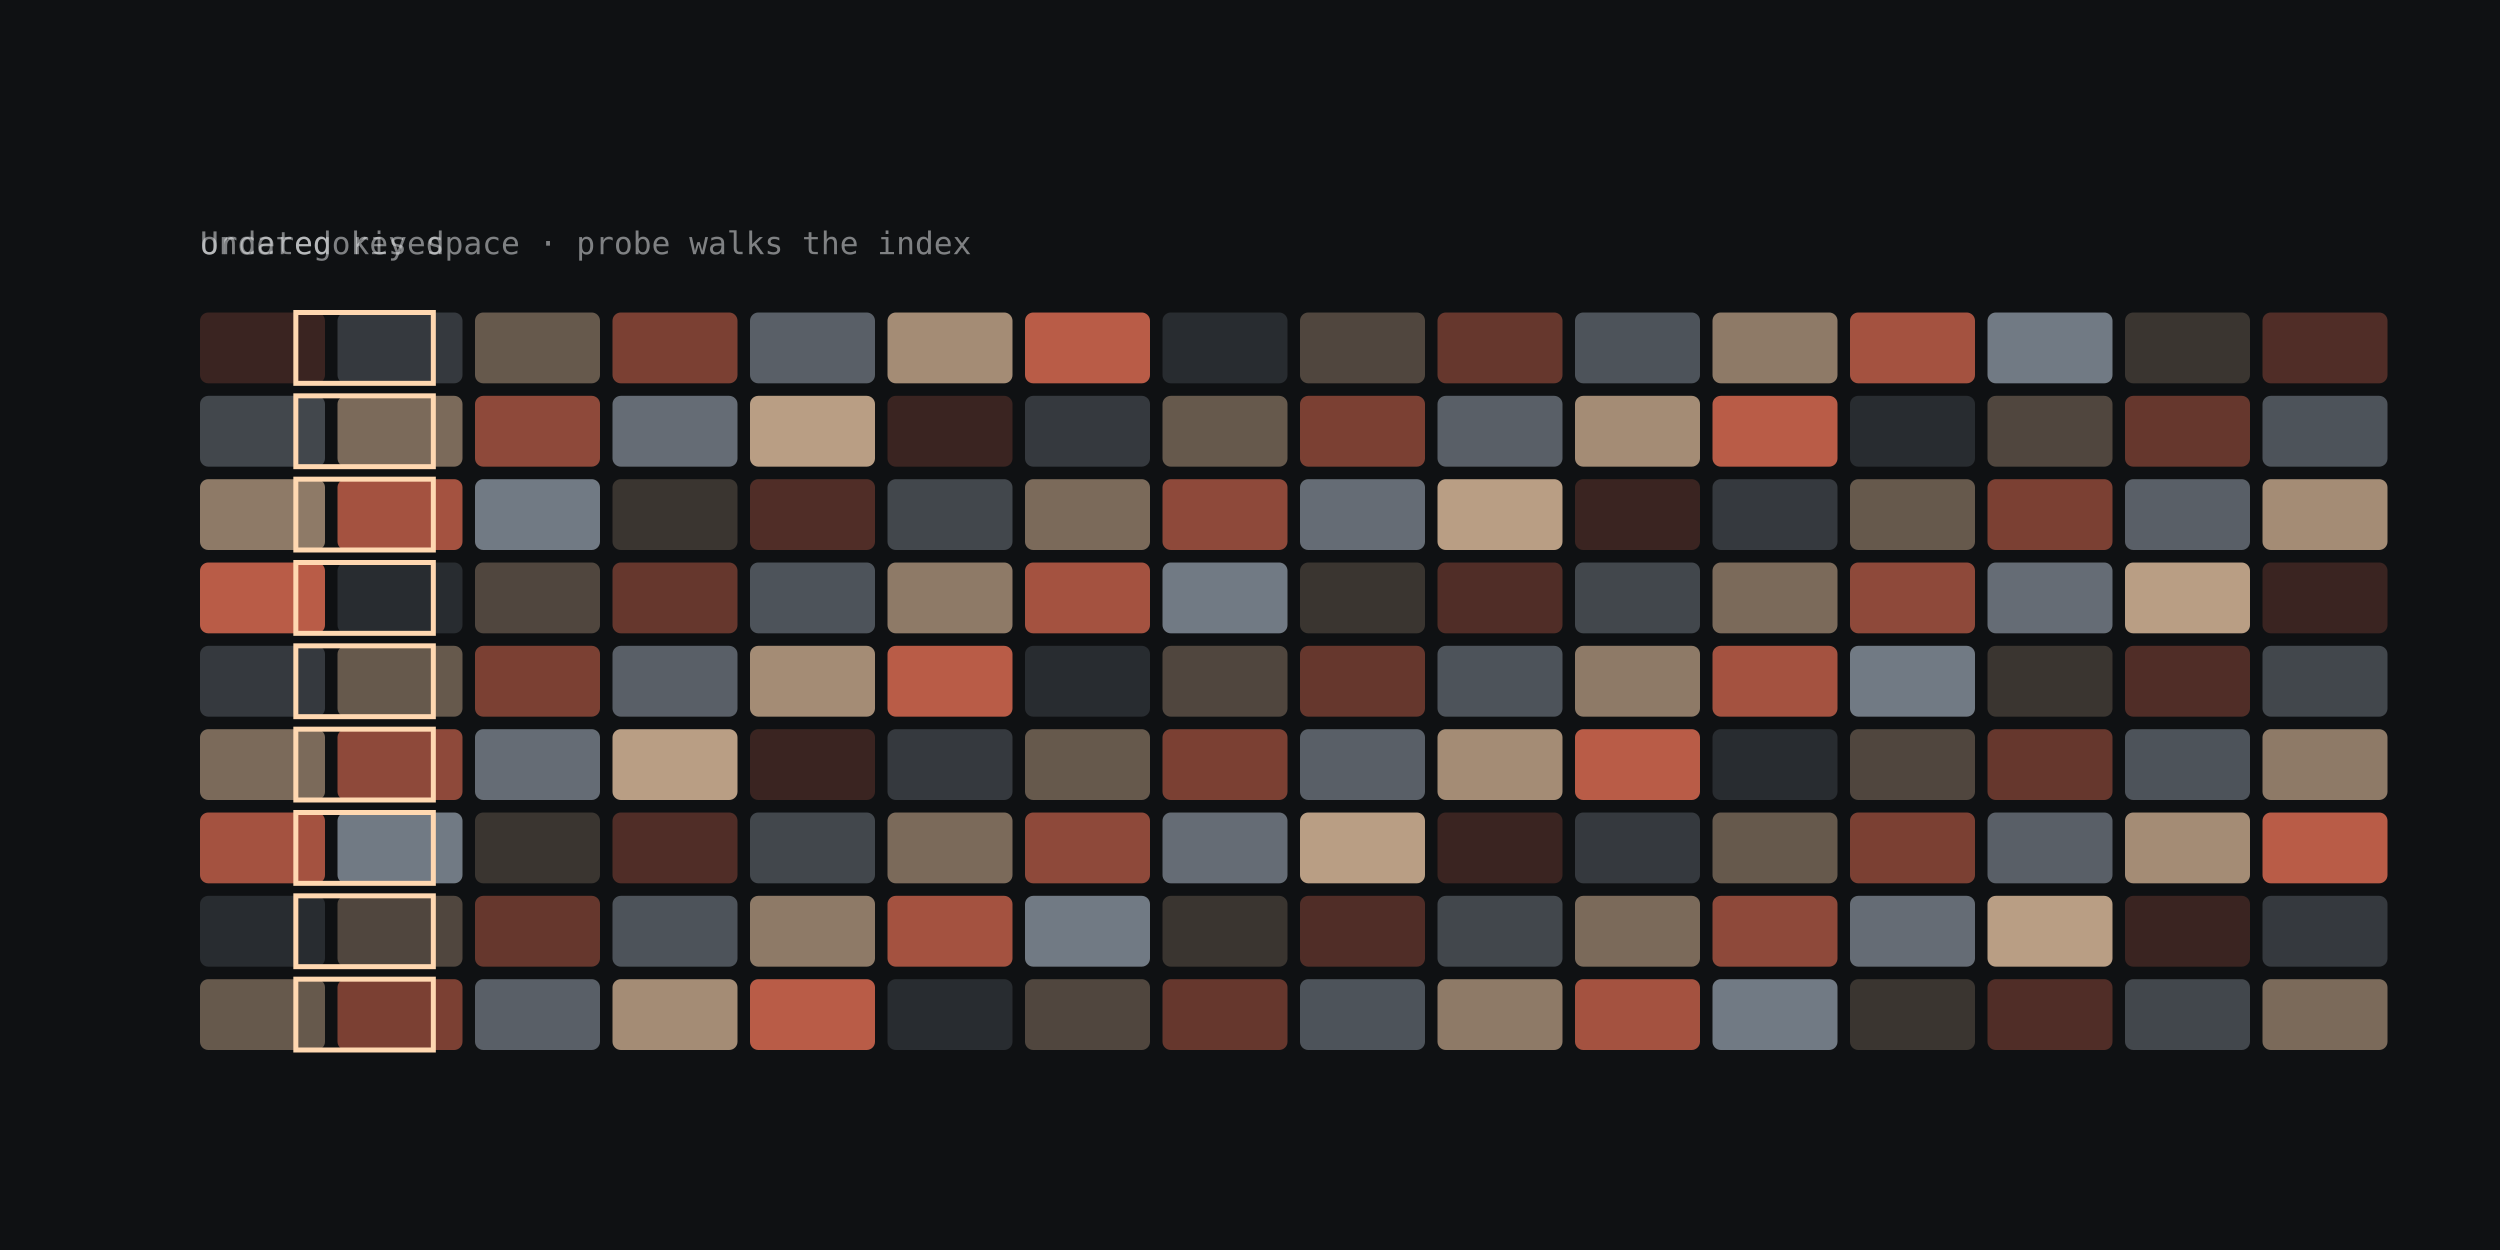
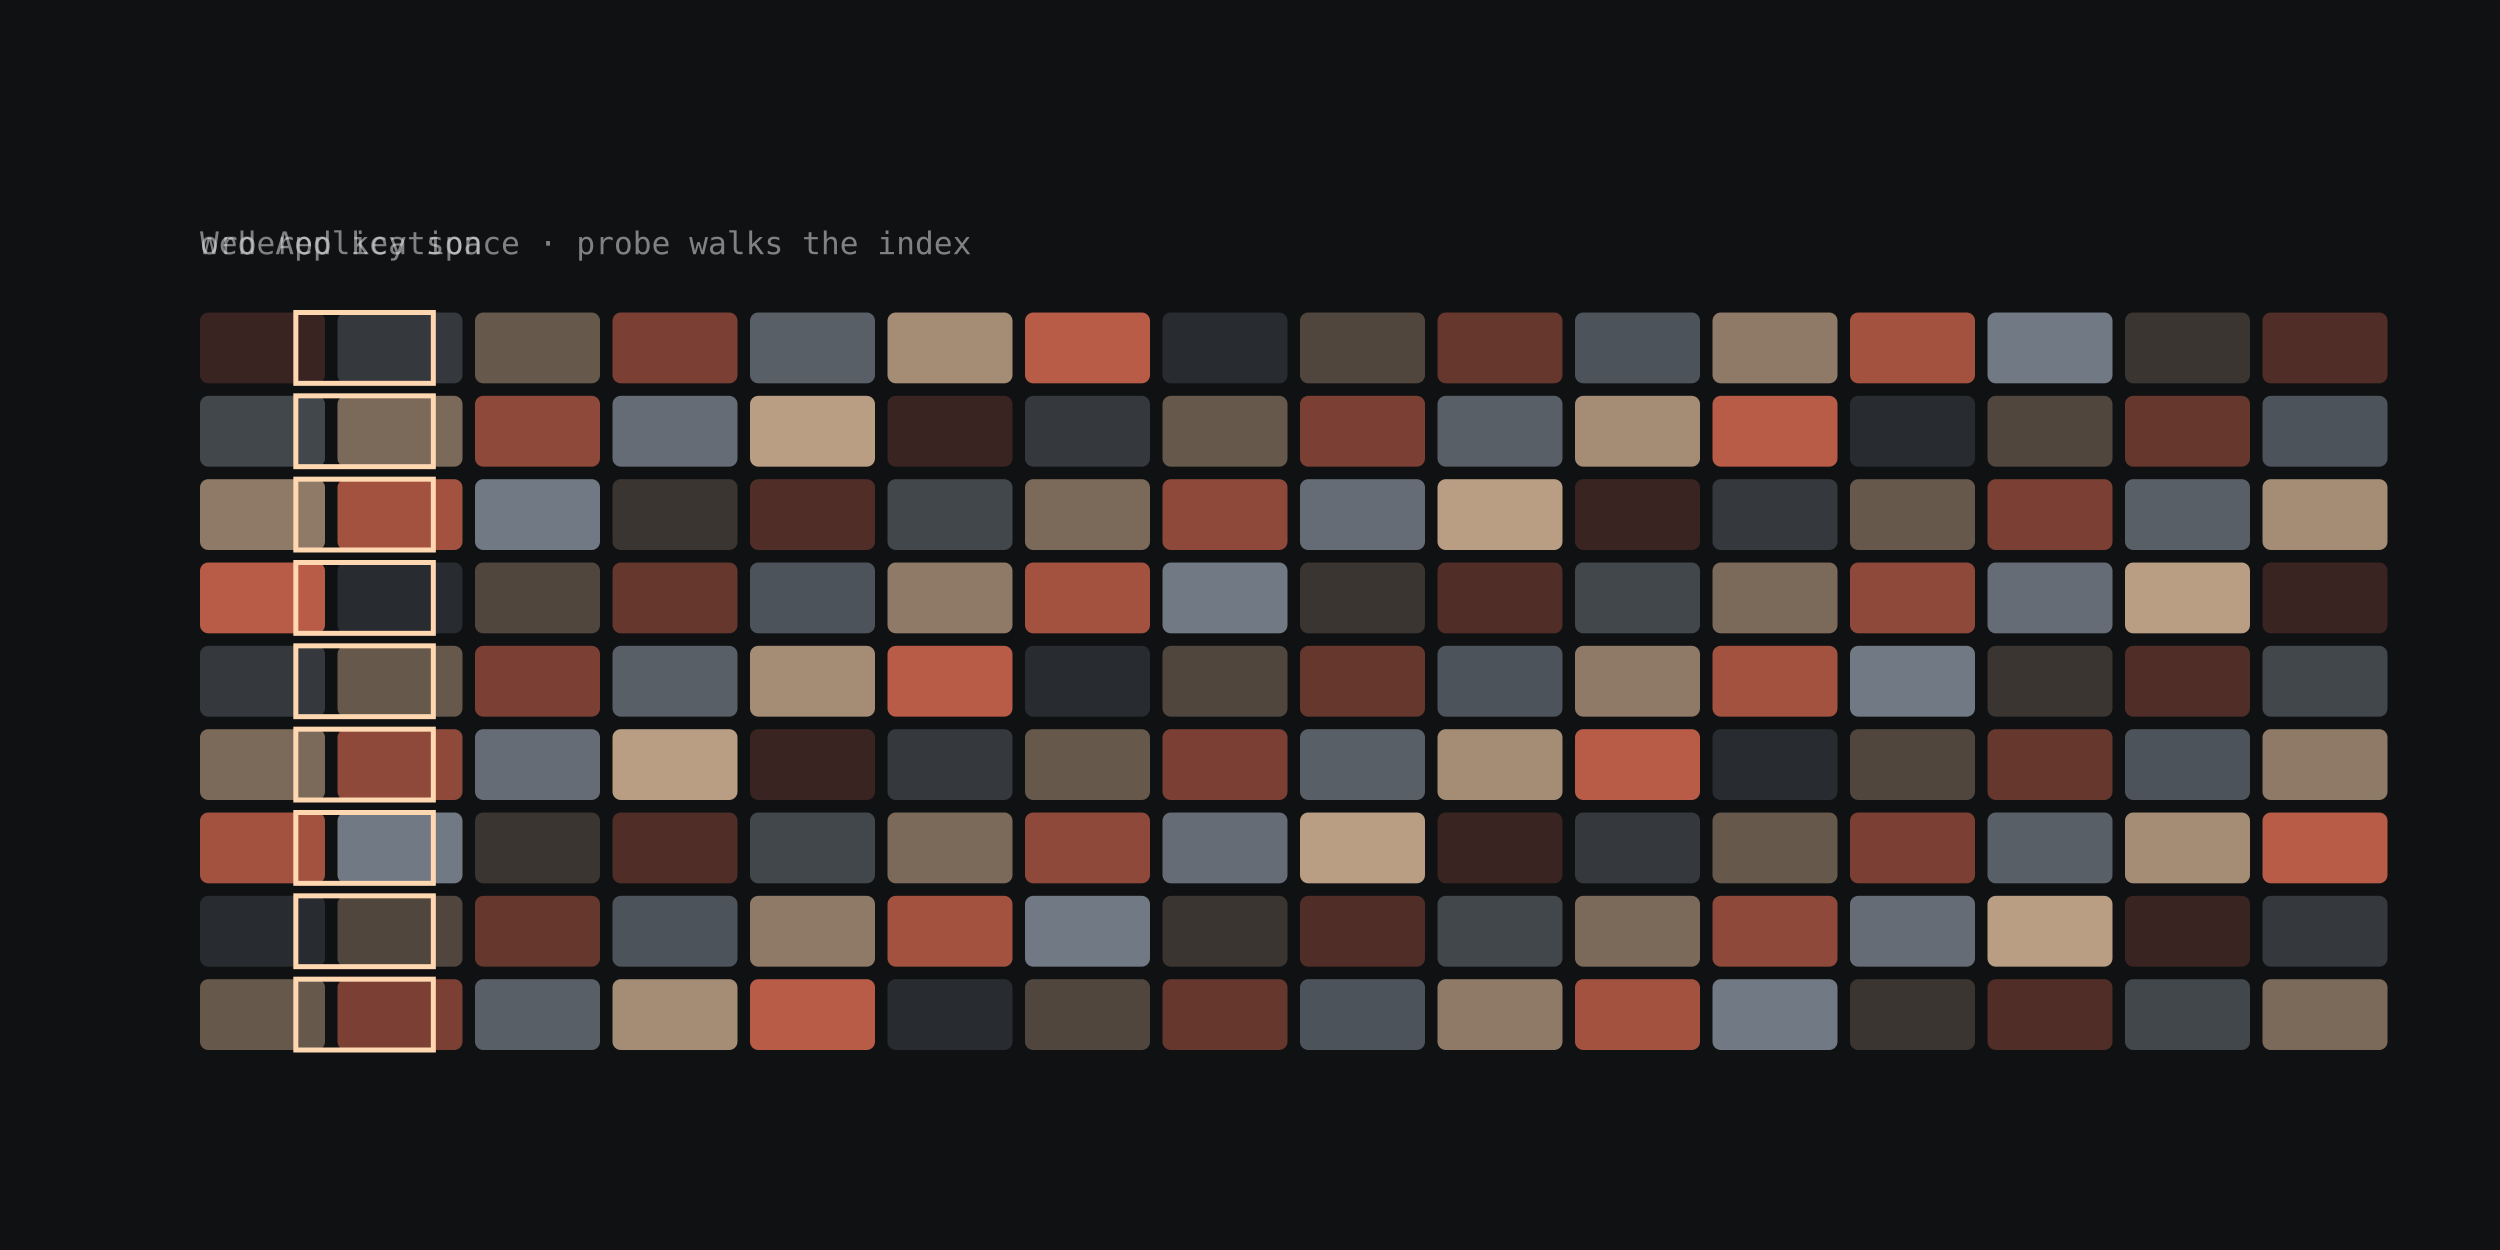
<svg xmlns="http://www.w3.org/2000/svg" viewBox="0 0 1200 600" width="1200" height="600" role="img" aria-label="node_modules domain model">
  <rect width="1200" height="600" fill="#0f1113" />
  <defs>
    <linearGradient id="gd" x1="0" y1="0" x2="1" y2="1">
      <stop offset="0%" stop-color="#ff7a5c" />
      <stop offset="100%" stop-color="#9aa5b1" />
    </linearGradient>
  </defs>
  <rect x="96.00" y="150.00" width="60.00" height="34.00" rx="4.00" fill="#ff7a5c" opacity="0.18" />
  <rect x="162.00" y="150.00" width="60.00" height="34.00" rx="4.00" fill="#9aa5b1" opacity="0.27" />
  <rect x="228.00" y="150.00" width="60.00" height="34.00" rx="4.00" fill="#ffd8b1" opacity="0.36" />
  <rect x="294.00" y="150.00" width="60.00" height="34.00" rx="4.00" fill="#ff7a5c" opacity="0.45" />
  <rect x="360.00" y="150.00" width="60.00" height="34.00" rx="4.00" fill="#9aa5b1" opacity="0.53" />
  <rect x="426.00" y="150.00" width="60.00" height="34.00" rx="4.00" fill="#ffd8b1" opacity="0.62" />
  <rect x="492.00" y="150.00" width="60.00" height="34.00" rx="4.00" fill="#ff7a5c" opacity="0.71" />
  <rect x="558.00" y="150.00" width="60.00" height="34.00" rx="4.00" fill="#9aa5b1" opacity="0.18" />
  <rect x="624.00" y="150.00" width="60.00" height="34.00" rx="4.00" fill="#ffd8b1" opacity="0.27" />
  <rect x="690.00" y="150.00" width="60.00" height="34.00" rx="4.00" fill="#ff7a5c" opacity="0.36" />
  <rect x="756.00" y="150.00" width="60.00" height="34.00" rx="4.00" fill="#9aa5b1" opacity="0.45" />
  <rect x="822.00" y="150.00" width="60.00" height="34.00" rx="4.00" fill="#ffd8b1" opacity="0.53" />
  <rect x="888.00" y="150.00" width="60.00" height="34.00" rx="4.00" fill="#ff7a5c" opacity="0.62" />
  <rect x="954.00" y="150.00" width="60.00" height="34.00" rx="4.00" fill="#9aa5b1" opacity="0.71" />
  <rect x="1020.00" y="150.00" width="60.00" height="34.00" rx="4.00" fill="#ffd8b1" opacity="0.18" />
  <rect x="1086.00" y="150.00" width="60.00" height="34.00" rx="4.00" fill="#ff7a5c" opacity="0.27" />
  <rect x="96.00" y="190.00" width="60.00" height="34.00" rx="4.00" fill="#9aa5b1" opacity="0.36" />
  <rect x="162.00" y="190.00" width="60.00" height="34.00" rx="4.00" fill="#ffd8b1" opacity="0.45" />
  <rect x="228.00" y="190.00" width="60.00" height="34.00" rx="4.00" fill="#ff7a5c" opacity="0.53" />
  <rect x="294.00" y="190.00" width="60.00" height="34.00" rx="4.00" fill="#9aa5b1" opacity="0.62" />
  <rect x="360.00" y="190.00" width="60.00" height="34.00" rx="4.00" fill="#ffd8b1" opacity="0.71" />
  <rect x="426.00" y="190.00" width="60.00" height="34.00" rx="4.00" fill="#ff7a5c" opacity="0.18" />
  <rect x="492.00" y="190.00" width="60.00" height="34.00" rx="4.00" fill="#9aa5b1" opacity="0.27" />
  <rect x="558.00" y="190.00" width="60.00" height="34.00" rx="4.00" fill="#ffd8b1" opacity="0.36" />
  <rect x="624.00" y="190.00" width="60.00" height="34.00" rx="4.00" fill="#ff7a5c" opacity="0.45" />
  <rect x="690.00" y="190.00" width="60.00" height="34.00" rx="4.00" fill="#9aa5b1" opacity="0.53" />
  <rect x="756.00" y="190.00" width="60.00" height="34.00" rx="4.00" fill="#ffd8b1" opacity="0.62" />
  <rect x="822.00" y="190.00" width="60.00" height="34.00" rx="4.00" fill="#ff7a5c" opacity="0.71" />
  <rect x="888.00" y="190.00" width="60.00" height="34.00" rx="4.00" fill="#9aa5b1" opacity="0.18" />
  <rect x="954.00" y="190.00" width="60.00" height="34.00" rx="4.00" fill="#ffd8b1" opacity="0.27" />
  <rect x="1020.00" y="190.00" width="60.00" height="34.00" rx="4.00" fill="#ff7a5c" opacity="0.36" />
  <rect x="1086.00" y="190.00" width="60.00" height="34.00" rx="4.00" fill="#9aa5b1" opacity="0.45" />
  <rect x="96.00" y="230.00" width="60.00" height="34.00" rx="4.00" fill="#ffd8b1" opacity="0.53" />
  <rect x="162.00" y="230.00" width="60.00" height="34.00" rx="4.00" fill="#ff7a5c" opacity="0.62" />
  <rect x="228.00" y="230.00" width="60.00" height="34.00" rx="4.00" fill="#9aa5b1" opacity="0.71" />
  <rect x="294.00" y="230.00" width="60.00" height="34.00" rx="4.00" fill="#ffd8b1" opacity="0.18" />
  <rect x="360.00" y="230.00" width="60.00" height="34.00" rx="4.00" fill="#ff7a5c" opacity="0.27" />
  <rect x="426.00" y="230.00" width="60.00" height="34.00" rx="4.00" fill="#9aa5b1" opacity="0.36" />
  <rect x="492.00" y="230.00" width="60.00" height="34.00" rx="4.00" fill="#ffd8b1" opacity="0.45" />
  <rect x="558.00" y="230.00" width="60.00" height="34.00" rx="4.00" fill="#ff7a5c" opacity="0.53" />
  <rect x="624.00" y="230.00" width="60.00" height="34.00" rx="4.00" fill="#9aa5b1" opacity="0.62" />
  <rect x="690.00" y="230.00" width="60.00" height="34.00" rx="4.00" fill="#ffd8b1" opacity="0.71" />
  <rect x="756.00" y="230.00" width="60.00" height="34.00" rx="4.00" fill="#ff7a5c" opacity="0.18" />
  <rect x="822.00" y="230.00" width="60.00" height="34.00" rx="4.00" fill="#9aa5b1" opacity="0.27" />
  <rect x="888.00" y="230.00" width="60.00" height="34.00" rx="4.00" fill="#ffd8b1" opacity="0.36" />
  <rect x="954.00" y="230.00" width="60.00" height="34.00" rx="4.00" fill="#ff7a5c" opacity="0.45" />
  <rect x="1020.00" y="230.00" width="60.00" height="34.00" rx="4.00" fill="#9aa5b1" opacity="0.53" />
  <rect x="1086.00" y="230.00" width="60.00" height="34.00" rx="4.00" fill="#ffd8b1" opacity="0.62" />
  <rect x="96.00" y="270.00" width="60.00" height="34.00" rx="4.00" fill="#ff7a5c" opacity="0.71" />
  <rect x="162.00" y="270.00" width="60.00" height="34.00" rx="4.00" fill="#9aa5b1" opacity="0.18" />
  <rect x="228.00" y="270.00" width="60.00" height="34.00" rx="4.00" fill="#ffd8b1" opacity="0.27" />
  <rect x="294.00" y="270.00" width="60.00" height="34.00" rx="4.00" fill="#ff7a5c" opacity="0.36" />
  <rect x="360.00" y="270.00" width="60.00" height="34.00" rx="4.00" fill="#9aa5b1" opacity="0.45" />
  <rect x="426.00" y="270.00" width="60.00" height="34.00" rx="4.00" fill="#ffd8b1" opacity="0.53" />
  <rect x="492.00" y="270.00" width="60.00" height="34.00" rx="4.00" fill="#ff7a5c" opacity="0.62" />
  <rect x="558.00" y="270.00" width="60.00" height="34.00" rx="4.00" fill="#9aa5b1" opacity="0.71" />
  <rect x="624.00" y="270.00" width="60.00" height="34.00" rx="4.00" fill="#ffd8b1" opacity="0.18" />
  <rect x="690.00" y="270.00" width="60.00" height="34.00" rx="4.00" fill="#ff7a5c" opacity="0.27" />
  <rect x="756.00" y="270.00" width="60.00" height="34.00" rx="4.00" fill="#9aa5b1" opacity="0.36" />
  <rect x="822.00" y="270.00" width="60.00" height="34.00" rx="4.00" fill="#ffd8b1" opacity="0.45" />
  <rect x="888.00" y="270.00" width="60.00" height="34.00" rx="4.00" fill="#ff7a5c" opacity="0.53" />
  <rect x="954.00" y="270.00" width="60.00" height="34.00" rx="4.00" fill="#9aa5b1" opacity="0.62" />
  <rect x="1020.00" y="270.00" width="60.00" height="34.00" rx="4.00" fill="#ffd8b1" opacity="0.71" />
  <rect x="1086.00" y="270.00" width="60.00" height="34.00" rx="4.00" fill="#ff7a5c" opacity="0.18" />
  <rect x="96.00" y="310.00" width="60.00" height="34.00" rx="4.00" fill="#9aa5b1" opacity="0.27" />
  <rect x="162.00" y="310.00" width="60.00" height="34.00" rx="4.00" fill="#ffd8b1" opacity="0.36" />
  <rect x="228.00" y="310.00" width="60.00" height="34.00" rx="4.00" fill="#ff7a5c" opacity="0.45" />
  <rect x="294.00" y="310.00" width="60.00" height="34.00" rx="4.00" fill="#9aa5b1" opacity="0.53" />
  <rect x="360.00" y="310.00" width="60.00" height="34.00" rx="4.00" fill="#ffd8b1" opacity="0.62" />
  <rect x="426.00" y="310.00" width="60.00" height="34.00" rx="4.00" fill="#ff7a5c" opacity="0.71" />
  <rect x="492.00" y="310.00" width="60.00" height="34.00" rx="4.00" fill="#9aa5b1" opacity="0.18" />
  <rect x="558.00" y="310.00" width="60.00" height="34.00" rx="4.00" fill="#ffd8b1" opacity="0.27" />
  <rect x="624.00" y="310.00" width="60.00" height="34.00" rx="4.00" fill="#ff7a5c" opacity="0.36" />
  <rect x="690.00" y="310.00" width="60.00" height="34.00" rx="4.00" fill="#9aa5b1" opacity="0.45" />
  <rect x="756.00" y="310.00" width="60.00" height="34.00" rx="4.00" fill="#ffd8b1" opacity="0.53" />
  <rect x="822.00" y="310.00" width="60.00" height="34.00" rx="4.00" fill="#ff7a5c" opacity="0.62" />
  <rect x="888.00" y="310.00" width="60.00" height="34.00" rx="4.00" fill="#9aa5b1" opacity="0.71" />
  <rect x="954.00" y="310.00" width="60.00" height="34.00" rx="4.00" fill="#ffd8b1" opacity="0.18" />
  <rect x="1020.00" y="310.00" width="60.00" height="34.00" rx="4.00" fill="#ff7a5c" opacity="0.27" />
  <rect x="1086.00" y="310.00" width="60.00" height="34.00" rx="4.00" fill="#9aa5b1" opacity="0.36" />
  <rect x="96.00" y="350.00" width="60.00" height="34.00" rx="4.00" fill="#ffd8b1" opacity="0.45" />
  <rect x="162.00" y="350.00" width="60.00" height="34.00" rx="4.00" fill="#ff7a5c" opacity="0.53" />
  <rect x="228.00" y="350.00" width="60.00" height="34.00" rx="4.00" fill="#9aa5b1" opacity="0.62" />
  <rect x="294.00" y="350.00" width="60.00" height="34.00" rx="4.00" fill="#ffd8b1" opacity="0.71" />
  <rect x="360.00" y="350.00" width="60.00" height="34.00" rx="4.00" fill="#ff7a5c" opacity="0.18" />
  <rect x="426.00" y="350.00" width="60.00" height="34.00" rx="4.00" fill="#9aa5b1" opacity="0.27" />
  <rect x="492.00" y="350.00" width="60.00" height="34.00" rx="4.00" fill="#ffd8b1" opacity="0.36" />
  <rect x="558.00" y="350.00" width="60.00" height="34.00" rx="4.00" fill="#ff7a5c" opacity="0.45" />
  <rect x="624.00" y="350.00" width="60.00" height="34.00" rx="4.00" fill="#9aa5b1" opacity="0.53" />
  <rect x="690.00" y="350.00" width="60.00" height="34.00" rx="4.00" fill="#ffd8b1" opacity="0.62" />
  <rect x="756.00" y="350.00" width="60.00" height="34.00" rx="4.00" fill="#ff7a5c" opacity="0.71" />
  <rect x="822.00" y="350.00" width="60.00" height="34.00" rx="4.00" fill="#9aa5b1" opacity="0.18" />
  <rect x="888.00" y="350.00" width="60.00" height="34.00" rx="4.00" fill="#ffd8b1" opacity="0.27" />
  <rect x="954.00" y="350.00" width="60.00" height="34.00" rx="4.00" fill="#ff7a5c" opacity="0.36" />
  <rect x="1020.00" y="350.00" width="60.00" height="34.00" rx="4.00" fill="#9aa5b1" opacity="0.45" />
  <rect x="1086.00" y="350.00" width="60.00" height="34.00" rx="4.00" fill="#ffd8b1" opacity="0.53" />
  <rect x="96.00" y="390.00" width="60.00" height="34.00" rx="4.00" fill="#ff7a5c" opacity="0.62" />
  <rect x="162.00" y="390.00" width="60.00" height="34.00" rx="4.00" fill="#9aa5b1" opacity="0.71" />
  <rect x="228.00" y="390.00" width="60.00" height="34.00" rx="4.00" fill="#ffd8b1" opacity="0.18" />
  <rect x="294.00" y="390.00" width="60.00" height="34.00" rx="4.00" fill="#ff7a5c" opacity="0.27" />
  <rect x="360.00" y="390.00" width="60.00" height="34.00" rx="4.00" fill="#9aa5b1" opacity="0.36" />
  <rect x="426.00" y="390.00" width="60.00" height="34.00" rx="4.00" fill="#ffd8b1" opacity="0.45" />
  <rect x="492.00" y="390.00" width="60.00" height="34.00" rx="4.00" fill="#ff7a5c" opacity="0.53" />
  <rect x="558.00" y="390.00" width="60.00" height="34.00" rx="4.00" fill="#9aa5b1" opacity="0.62" />
  <rect x="624.00" y="390.00" width="60.00" height="34.00" rx="4.00" fill="#ffd8b1" opacity="0.71" />
  <rect x="690.00" y="390.00" width="60.00" height="34.00" rx="4.00" fill="#ff7a5c" opacity="0.18" />
  <rect x="756.00" y="390.00" width="60.00" height="34.00" rx="4.00" fill="#9aa5b1" opacity="0.27" />
  <rect x="822.00" y="390.00" width="60.00" height="34.00" rx="4.00" fill="#ffd8b1" opacity="0.36" />
  <rect x="888.00" y="390.00" width="60.00" height="34.00" rx="4.00" fill="#ff7a5c" opacity="0.45" />
  <rect x="954.00" y="390.00" width="60.00" height="34.00" rx="4.00" fill="#9aa5b1" opacity="0.53" />
  <rect x="1020.00" y="390.00" width="60.00" height="34.00" rx="4.00" fill="#ffd8b1" opacity="0.62" />
  <rect x="1086.00" y="390.00" width="60.00" height="34.00" rx="4.00" fill="#ff7a5c" opacity="0.71" />
  <rect x="96.00" y="430.00" width="60.00" height="34.00" rx="4.00" fill="#9aa5b1" opacity="0.18" />
  <rect x="162.00" y="430.00" width="60.00" height="34.00" rx="4.00" fill="#ffd8b1" opacity="0.27" />
  <rect x="228.00" y="430.00" width="60.00" height="34.00" rx="4.00" fill="#ff7a5c" opacity="0.36" />
  <rect x="294.00" y="430.00" width="60.00" height="34.00" rx="4.00" fill="#9aa5b1" opacity="0.45" />
  <rect x="360.00" y="430.00" width="60.00" height="34.00" rx="4.00" fill="#ffd8b1" opacity="0.53" />
  <rect x="426.00" y="430.00" width="60.00" height="34.00" rx="4.00" fill="#ff7a5c" opacity="0.62" />
  <rect x="492.00" y="430.00" width="60.00" height="34.00" rx="4.00" fill="#9aa5b1" opacity="0.71" />
  <rect x="558.00" y="430.00" width="60.00" height="34.00" rx="4.00" fill="#ffd8b1" opacity="0.18" />
  <rect x="624.00" y="430.00" width="60.00" height="34.00" rx="4.00" fill="#ff7a5c" opacity="0.27" />
  <rect x="690.00" y="430.00" width="60.00" height="34.00" rx="4.00" fill="#9aa5b1" opacity="0.36" />
  <rect x="756.00" y="430.00" width="60.00" height="34.00" rx="4.00" fill="#ffd8b1" opacity="0.45" />
  <rect x="822.00" y="430.00" width="60.00" height="34.00" rx="4.00" fill="#ff7a5c" opacity="0.53" />
  <rect x="888.00" y="430.00" width="60.00" height="34.00" rx="4.00" fill="#9aa5b1" opacity="0.62" />
  <rect x="954.00" y="430.00" width="60.00" height="34.00" rx="4.00" fill="#ffd8b1" opacity="0.71" />
  <rect x="1020.00" y="430.00" width="60.00" height="34.00" rx="4.00" fill="#ff7a5c" opacity="0.18" />
  <rect x="1086.00" y="430.00" width="60.00" height="34.00" rx="4.00" fill="#9aa5b1" opacity="0.27" />
  <rect x="96.00" y="470.00" width="60.00" height="34.00" rx="4.00" fill="#ffd8b1" opacity="0.36" />
  <rect x="162.00" y="470.00" width="60.00" height="34.00" rx="4.00" fill="#ff7a5c" opacity="0.45" />
  <rect x="228.00" y="470.00" width="60.00" height="34.00" rx="4.00" fill="#9aa5b1" opacity="0.53" />
  <rect x="294.00" y="470.00" width="60.00" height="34.00" rx="4.00" fill="#ffd8b1" opacity="0.62" />
  <rect x="360.00" y="470.00" width="60.00" height="34.00" rx="4.00" fill="#ff7a5c" opacity="0.71" />
  <rect x="426.00" y="470.00" width="60.00" height="34.00" rx="4.00" fill="#9aa5b1" opacity="0.18" />
  <rect x="492.00" y="470.00" width="60.00" height="34.00" rx="4.00" fill="#ffd8b1" opacity="0.27" />
  <rect x="558.00" y="470.00" width="60.00" height="34.00" rx="4.00" fill="#ff7a5c" opacity="0.36" />
  <rect x="624.00" y="470.00" width="60.00" height="34.00" rx="4.00" fill="#9aa5b1" opacity="0.45" />
  <rect x="690.00" y="470.00" width="60.00" height="34.00" rx="4.00" fill="#ffd8b1" opacity="0.53" />
  <rect x="756.00" y="470.00" width="60.00" height="34.00" rx="4.00" fill="#ff7a5c" opacity="0.62" />
  <rect x="822.00" y="470.00" width="60.00" height="34.00" rx="4.00" fill="#9aa5b1" opacity="0.71" />
  <rect x="888.00" y="470.00" width="60.00" height="34.00" rx="4.00" fill="#ffd8b1" opacity="0.18" />
  <rect x="954.00" y="470.00" width="60.00" height="34.00" rx="4.00" fill="#ff7a5c" opacity="0.27" />
  <rect x="1020.00" y="470.00" width="60.00" height="34.00" rx="4.00" fill="#9aa5b1" opacity="0.36" />
  <rect x="1086.00" y="470.00" width="60.00" height="34.00" rx="4.00" fill="#ffd8b1" opacity="0.45" />
  <g>
    <rect x="142" y="150" width="66" height="34" fill="none" stroke="#ffd8b1" stroke-width="2.4">
      <animate attributeName="opacity" values="0;1;0" dur="6.05s" begin="0.0s" repeatCount="indefinite" />
    </rect>
  </g>
  <g>
    <rect x="142" y="190" width="66" height="34" fill="none" stroke="#ffd8b1" stroke-width="2.4">
      <animate attributeName="opacity" values="0;1;0" dur="6.05s" begin="0.42s" repeatCount="indefinite" />
    </rect>
  </g>
  <g>
    <rect x="142" y="230" width="66" height="34" fill="none" stroke="#ffd8b1" stroke-width="2.4">
      <animate attributeName="opacity" values="0;1;0" dur="6.05s" begin="0.84s" repeatCount="indefinite" />
    </rect>
  </g>
  <g>
    <rect x="142" y="270" width="66" height="34" fill="none" stroke="#ffd8b1" stroke-width="2.4">
      <animate attributeName="opacity" values="0;1;0" dur="6.05s" begin="1.26s" repeatCount="indefinite" />
    </rect>
  </g>
  <g>
    <rect x="142" y="310" width="66" height="34" fill="none" stroke="#ffd8b1" stroke-width="2.4">
      <animate attributeName="opacity" values="0;1;0" dur="6.05s" begin="1.68s" repeatCount="indefinite" />
    </rect>
  </g>
  <g>
    <rect x="142" y="350" width="66" height="34" fill="none" stroke="#ffd8b1" stroke-width="2.4">
      <animate attributeName="opacity" values="0;1;0" dur="6.05s" begin="2.1s" repeatCount="indefinite" />
    </rect>
  </g>
  <g>
    <rect x="142" y="390" width="66" height="34" fill="none" stroke="#ffd8b1" stroke-width="2.4">
      <animate attributeName="opacity" values="0;1;0" dur="6.05s" begin="2.52s" repeatCount="indefinite" />
    </rect>
  </g>
  <g>
    <rect x="142" y="430" width="66" height="34" fill="none" stroke="#ffd8b1" stroke-width="2.4">
      <animate attributeName="opacity" values="0;1;0" dur="6.05s" begin="2.94s" repeatCount="indefinite" />
    </rect>
  </g>
  <g>
    <rect x="142" y="470" width="66" height="34" fill="none" stroke="#ffd8b1" stroke-width="2.4">
      <animate attributeName="opacity" values="0;1;0" dur="6.05s" begin="3.36s" repeatCount="indefinite" />
    </rect>
  </g>
  <text x="96" y="122" font-family="ui-monospace,Menlo,monospace" font-size="15" fill="rgba(241,243,245,0.500)">ordered key space · probe walks the index</text>
-   <text x="96" y="122" font-family="ui-monospace,Menlo,monospace" font-size="15" fill="rgba(241,243,245,0.500)">Uncategorised</text>
+   <text x="96" y="122" font-family="ui-monospace,Menlo,monospace" font-size="15" fill="rgba(241,243,245,0.500)">Web Application</text>
</svg>
